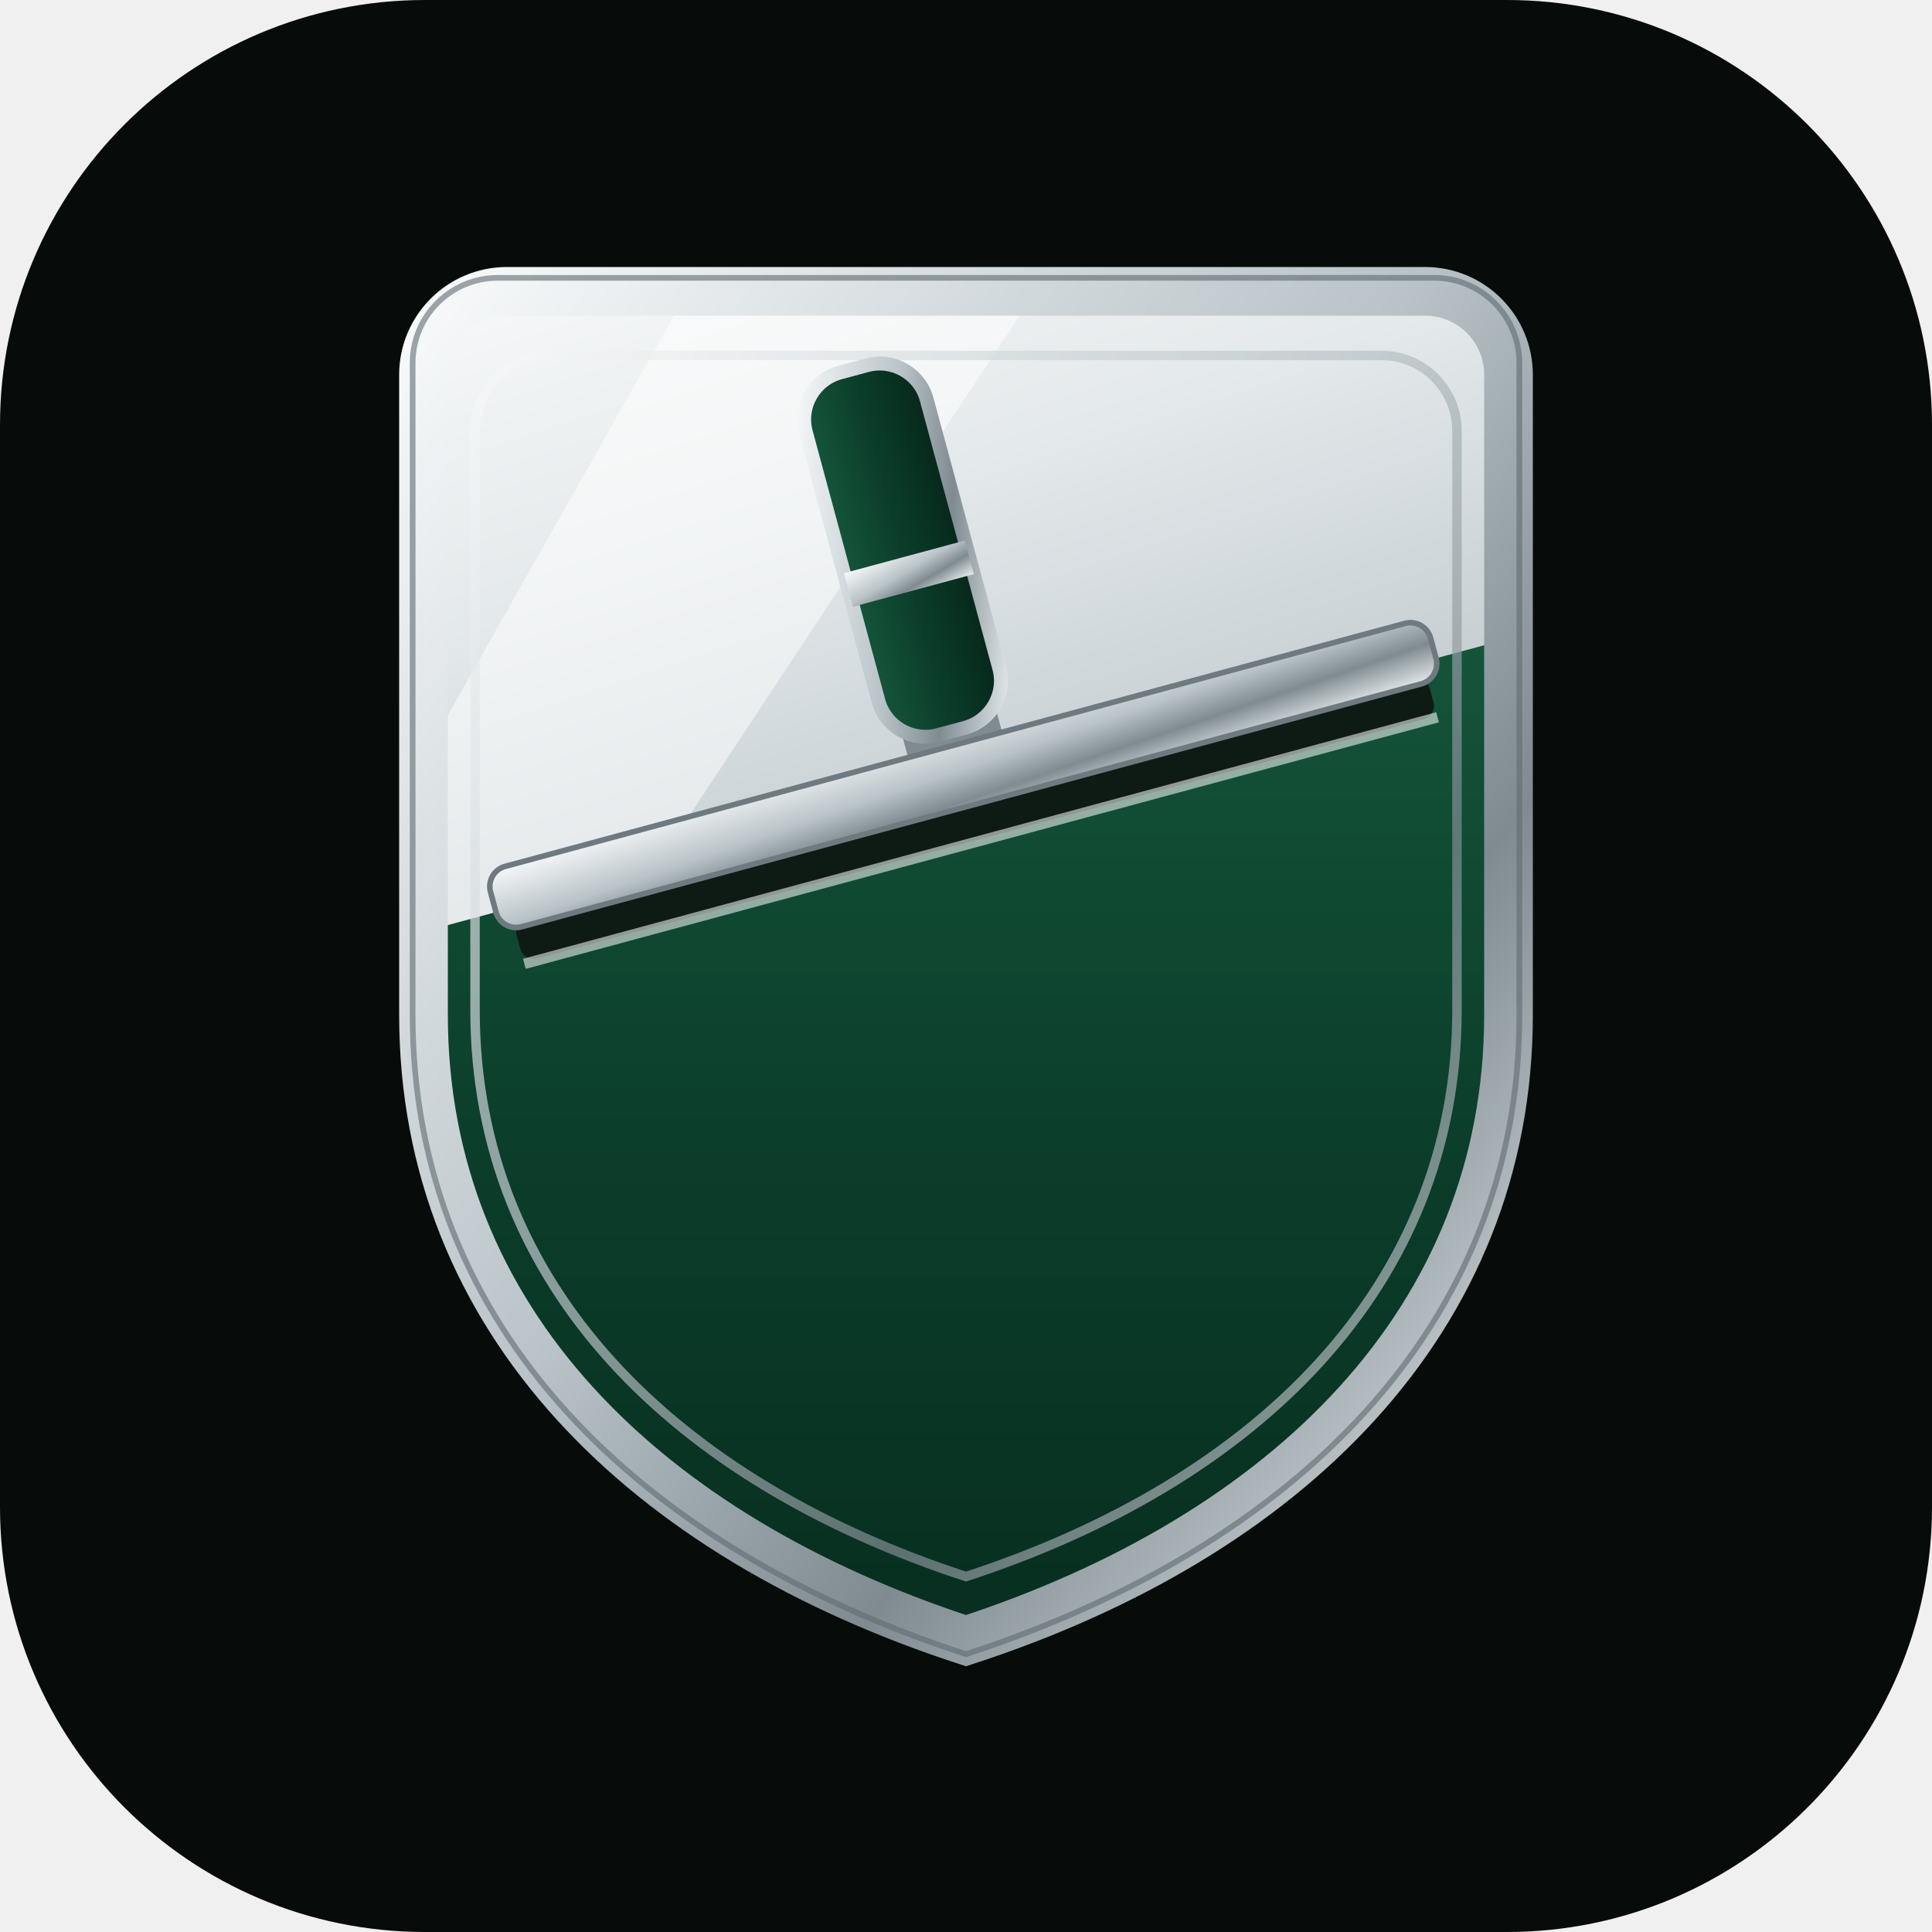
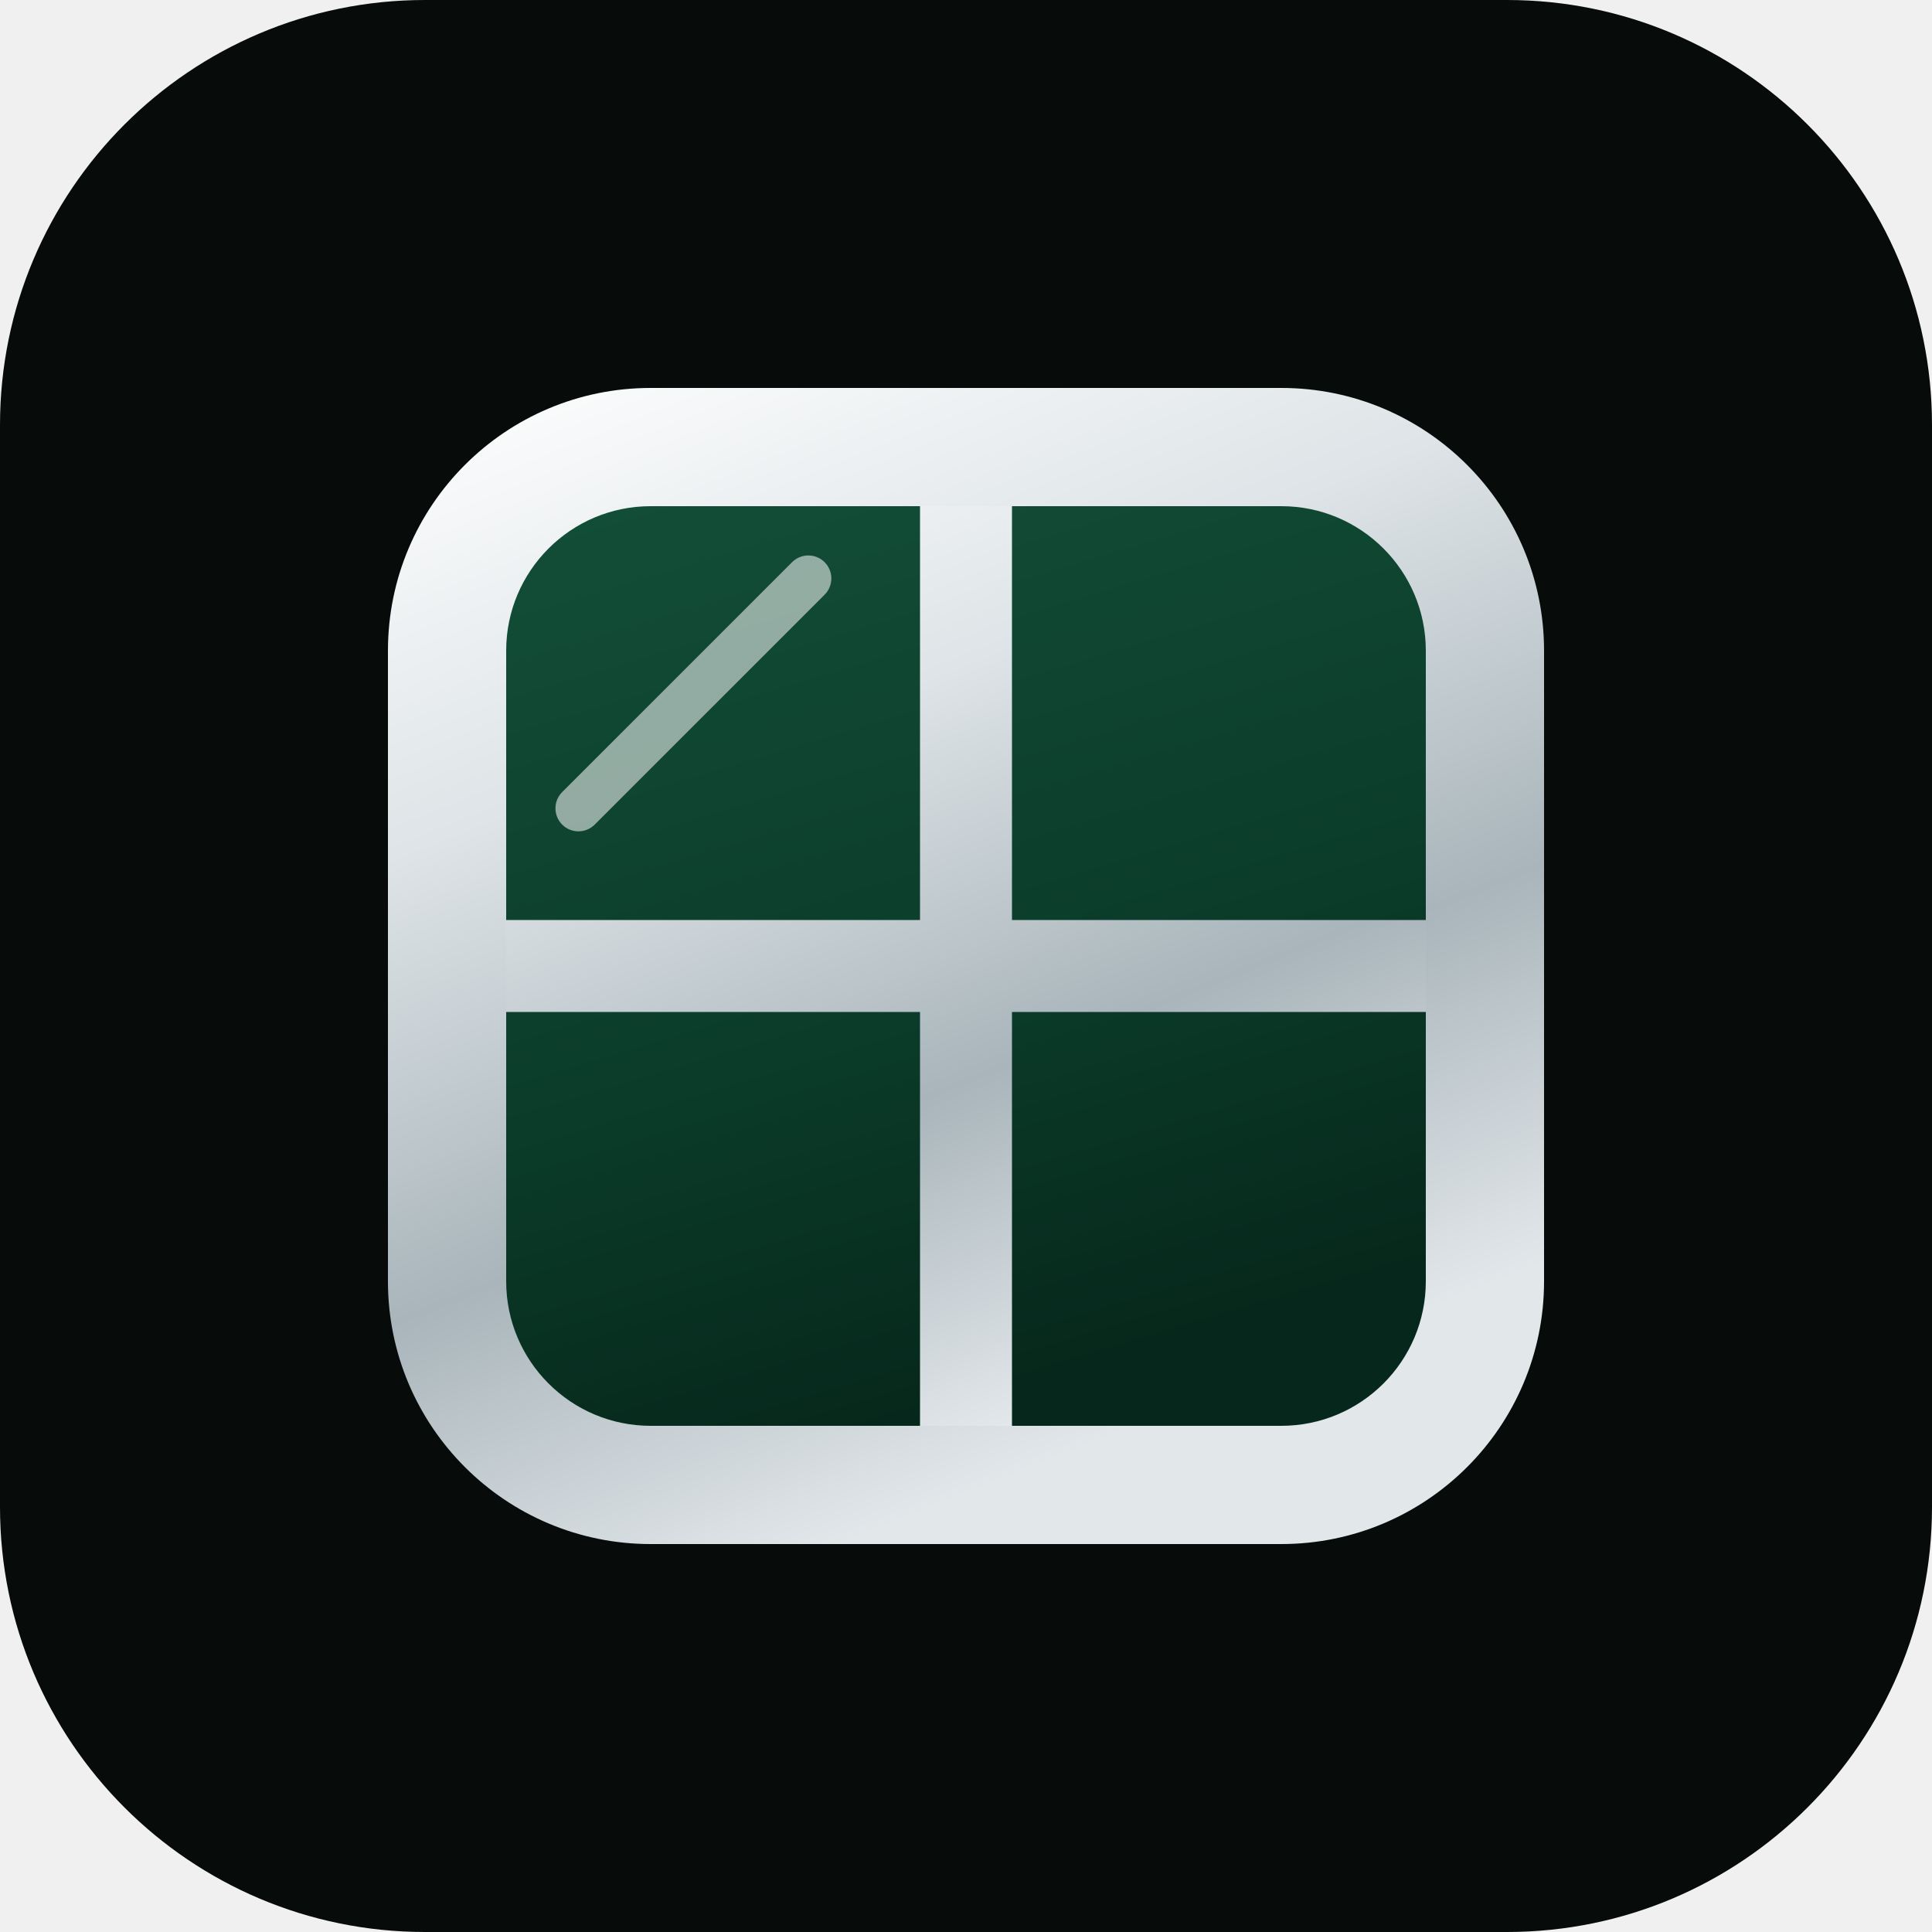
<svg xmlns="http://www.w3.org/2000/svg" viewBox="0 0 100 100" width="100" height="100">
  <defs>
-     <clipPath id="ic-c">
-       <path d="M34 14H166A12 12 0 0 1 178 26V118C178 162 146 193 100 208C54 193 22 162 22 118V26A12 12 0 0 1 34 14Z" />
-     </clipPath>
-     <linearGradient id="ic-silver" x1="0" y1="0" x2="0.3" y2="1">
+     <linearGradient id="ic-silver" x1="0" y1="0" x2="0.4" y2="1">
      <stop offset="0" stop-color="#FFFFFF" />
-       <stop offset="0.3" stop-color="#E4E9EB" />
-       <stop offset="0.7" stop-color="#AEB9BF" />
-       <stop offset="1" stop-color="#DDE3E6" />
+       <stop offset="0.35" stop-color="#DEE4E7" />
+       <stop offset="0.7" stop-color="#A9B5BB" />
+       <stop offset="1" stop-color="#E2E7EA" />
    </linearGradient>
-     <linearGradient id="ic-rim" x1="0" y1="0" x2="1" y2="1">
-       <stop offset="0" stop-color="#F7F9FA" />
-       <stop offset="0.45" stop-color="#B9C3C8" />
-       <stop offset="0.7" stop-color="#7F8B91" />
+     <linearGradient id="ic-glass" x1="0" y1="0" x2="0.4" y2="1">
+       <stop offset="0" stop-color="#F2F5F6" />
+       <stop offset="0.5" stop-color="#C9D2D6" />
      <stop offset="1" stop-color="#E6EBED" />
    </linearGradient>
-     <linearGradient id="ic-green" x1="0" y1="0" x2="0" y2="1">
-       <stop offset="0" stop-color="#15563B" />
-       <stop offset="0.45" stop-color="#0B3D2A" />
-       <stop offset="1" stop-color="#06271B" />
-     </linearGradient>
-     <linearGradient id="ic-handle" x1="0" y1="0" x2="1" y2="0">
-       <stop offset="0" stop-color="#15563B" />
-       <stop offset="0.5" stop-color="#0B3D2A" />
+     <linearGradient id="ic-green" x1="0" y1="0" x2="0.3" y2="1">
+       <stop offset="0" stop-color="#14503A" />
+       <stop offset="0.6" stop-color="#0B3D2A" />
      <stop offset="1" stop-color="#06271B" />
    </linearGradient>
  </defs>
  <rect width="100" height="100" rx="22" fill="#070B09" />
-   <g transform="translate(14 10.04) scale(0.36)">
-     <g clip-path="url(#ic-c)">
-       <rect width="200" height="220" fill="url(#ic-silver)" />
-       <path d="M60 14L110 14L40 120L0 120Z" fill="#FFFFFF" opacity="0.5" />
-       <path d="M0 112L200 58L200 240L0 240Z" fill="url(#ic-green)" />
-       <path d="M34 14H166A12 12 0 0 1 178 26V118C178 162 146 193 100 208C54 193 22 162 22 118V26A12 12 0 0 1 34 14Z" fill="none" stroke="url(#ic-rim)" stroke-width="1.5" opacity="0.7" transform="translate(100 111) scale(0.905) translate(-100 -111)" />
-     </g>
-     <g transform="translate(100 85) rotate(-15.11)">
-       <rect x="-7" y="-14" width="14" height="10" fill="#7F8B91" />
-       <rect x="-9" y="-62" width="18" height="54" rx="7" fill="url(#ic-handle)" stroke="url(#ic-rim)" stroke-width="2" />
-       <rect x="-9" y="-34" width="18" height="5" fill="url(#ic-rim)" />
-       <rect x="-68" y="2" width="136" height="6" rx="2" fill="#0E1A14" />
-       <rect x="-68" y="7.5" width="136" height="1.5" fill="#FFFFFF" opacity="0.55" />
-       <rect x="-70" y="-6" width="140" height="9" rx="3" fill="url(#ic-rim)" stroke="#6E7A80" stroke-width="0.8" />
-     </g>
-     <path d="M34 14H166A12 12 0 0 1 178 26V118C178 162 146 193 100 208C54 193 22 162 22 118V26A12 12 0 0 1 34 14Z" fill="none" stroke="url(#ic-rim)" stroke-width="7" />
-     <path d="M34 14H166A12 12 0 0 1 178 26V118C178 162 146 193 100 208C54 193 22 162 22 118V26A12 12 0 0 1 34 14Z" fill="none" stroke="#5E6A70" stroke-width="0.8" transform="translate(100 111) scale(1.02) translate(-100 -111)" opacity="0.6" />
+   <g transform="translate(16 16) scale(0.68)">
+     <path d="M26 10.5H74A15.5 15.5 0 0 1 89.5 26V74A15.5 15.5 0 0 1 74 89.5H26A15.5 15.5 0 0 1 10.5 74V26A15.5 15.5 0 0 1 26 10.5Z" fill="url(#ic-green)" />
+     <path d="M20.5 38L38 20.5" stroke="#FFFFFF" stroke-width="3.5" stroke-linecap="round" opacity="0.55" />
+     <path d="M46.5 10.5h7v79h-7ZM10.5 46.5h79v7h-79Z" fill="url(#ic-silver)" />
+     <path d="M26 6H74A20 20 0 0 1 94 26V74A20 20 0 0 1 74 94H26A20 20 0 0 1 6 74V26A20 20 0 0 1 26 6ZM26 15H74A11 11 0 0 1 85 26V74A11 11 0 0 1 74 85H26A11 11 0 0 1 15 74V26A11 11 0 0 1 26 15Z" fill-rule="evenodd" fill="url(#ic-silver)" />
  </g>
</svg>
